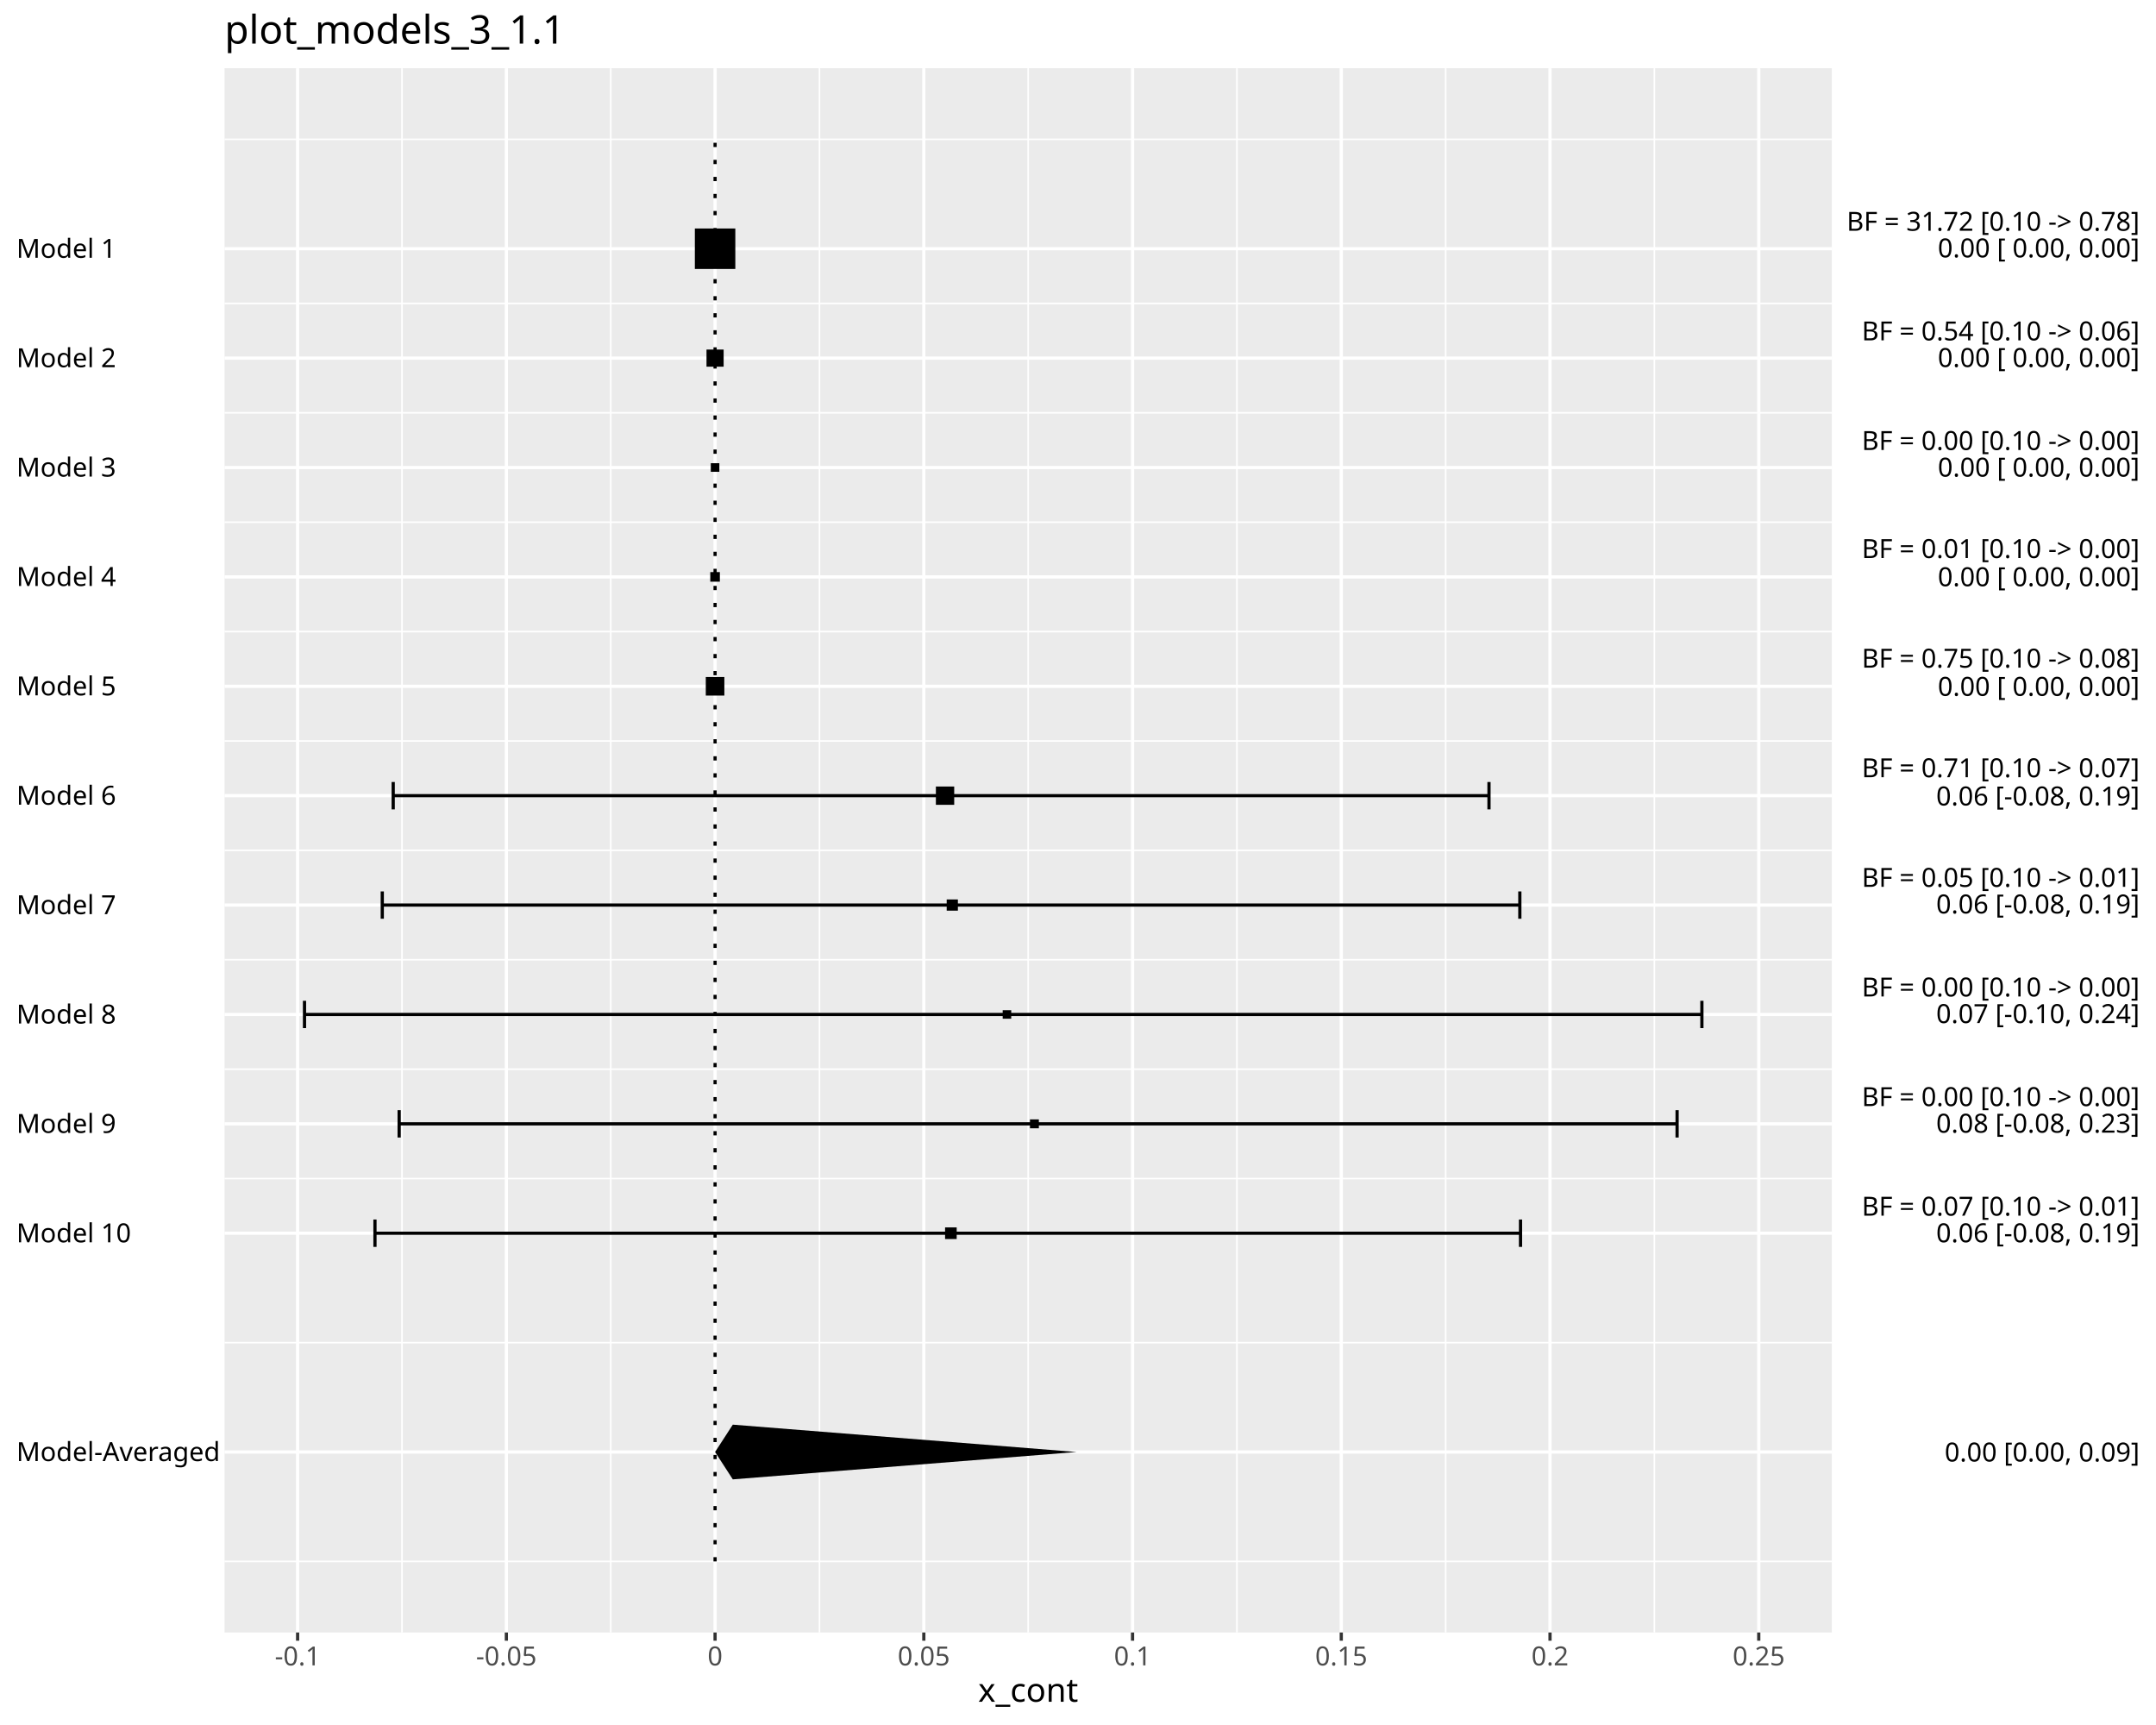
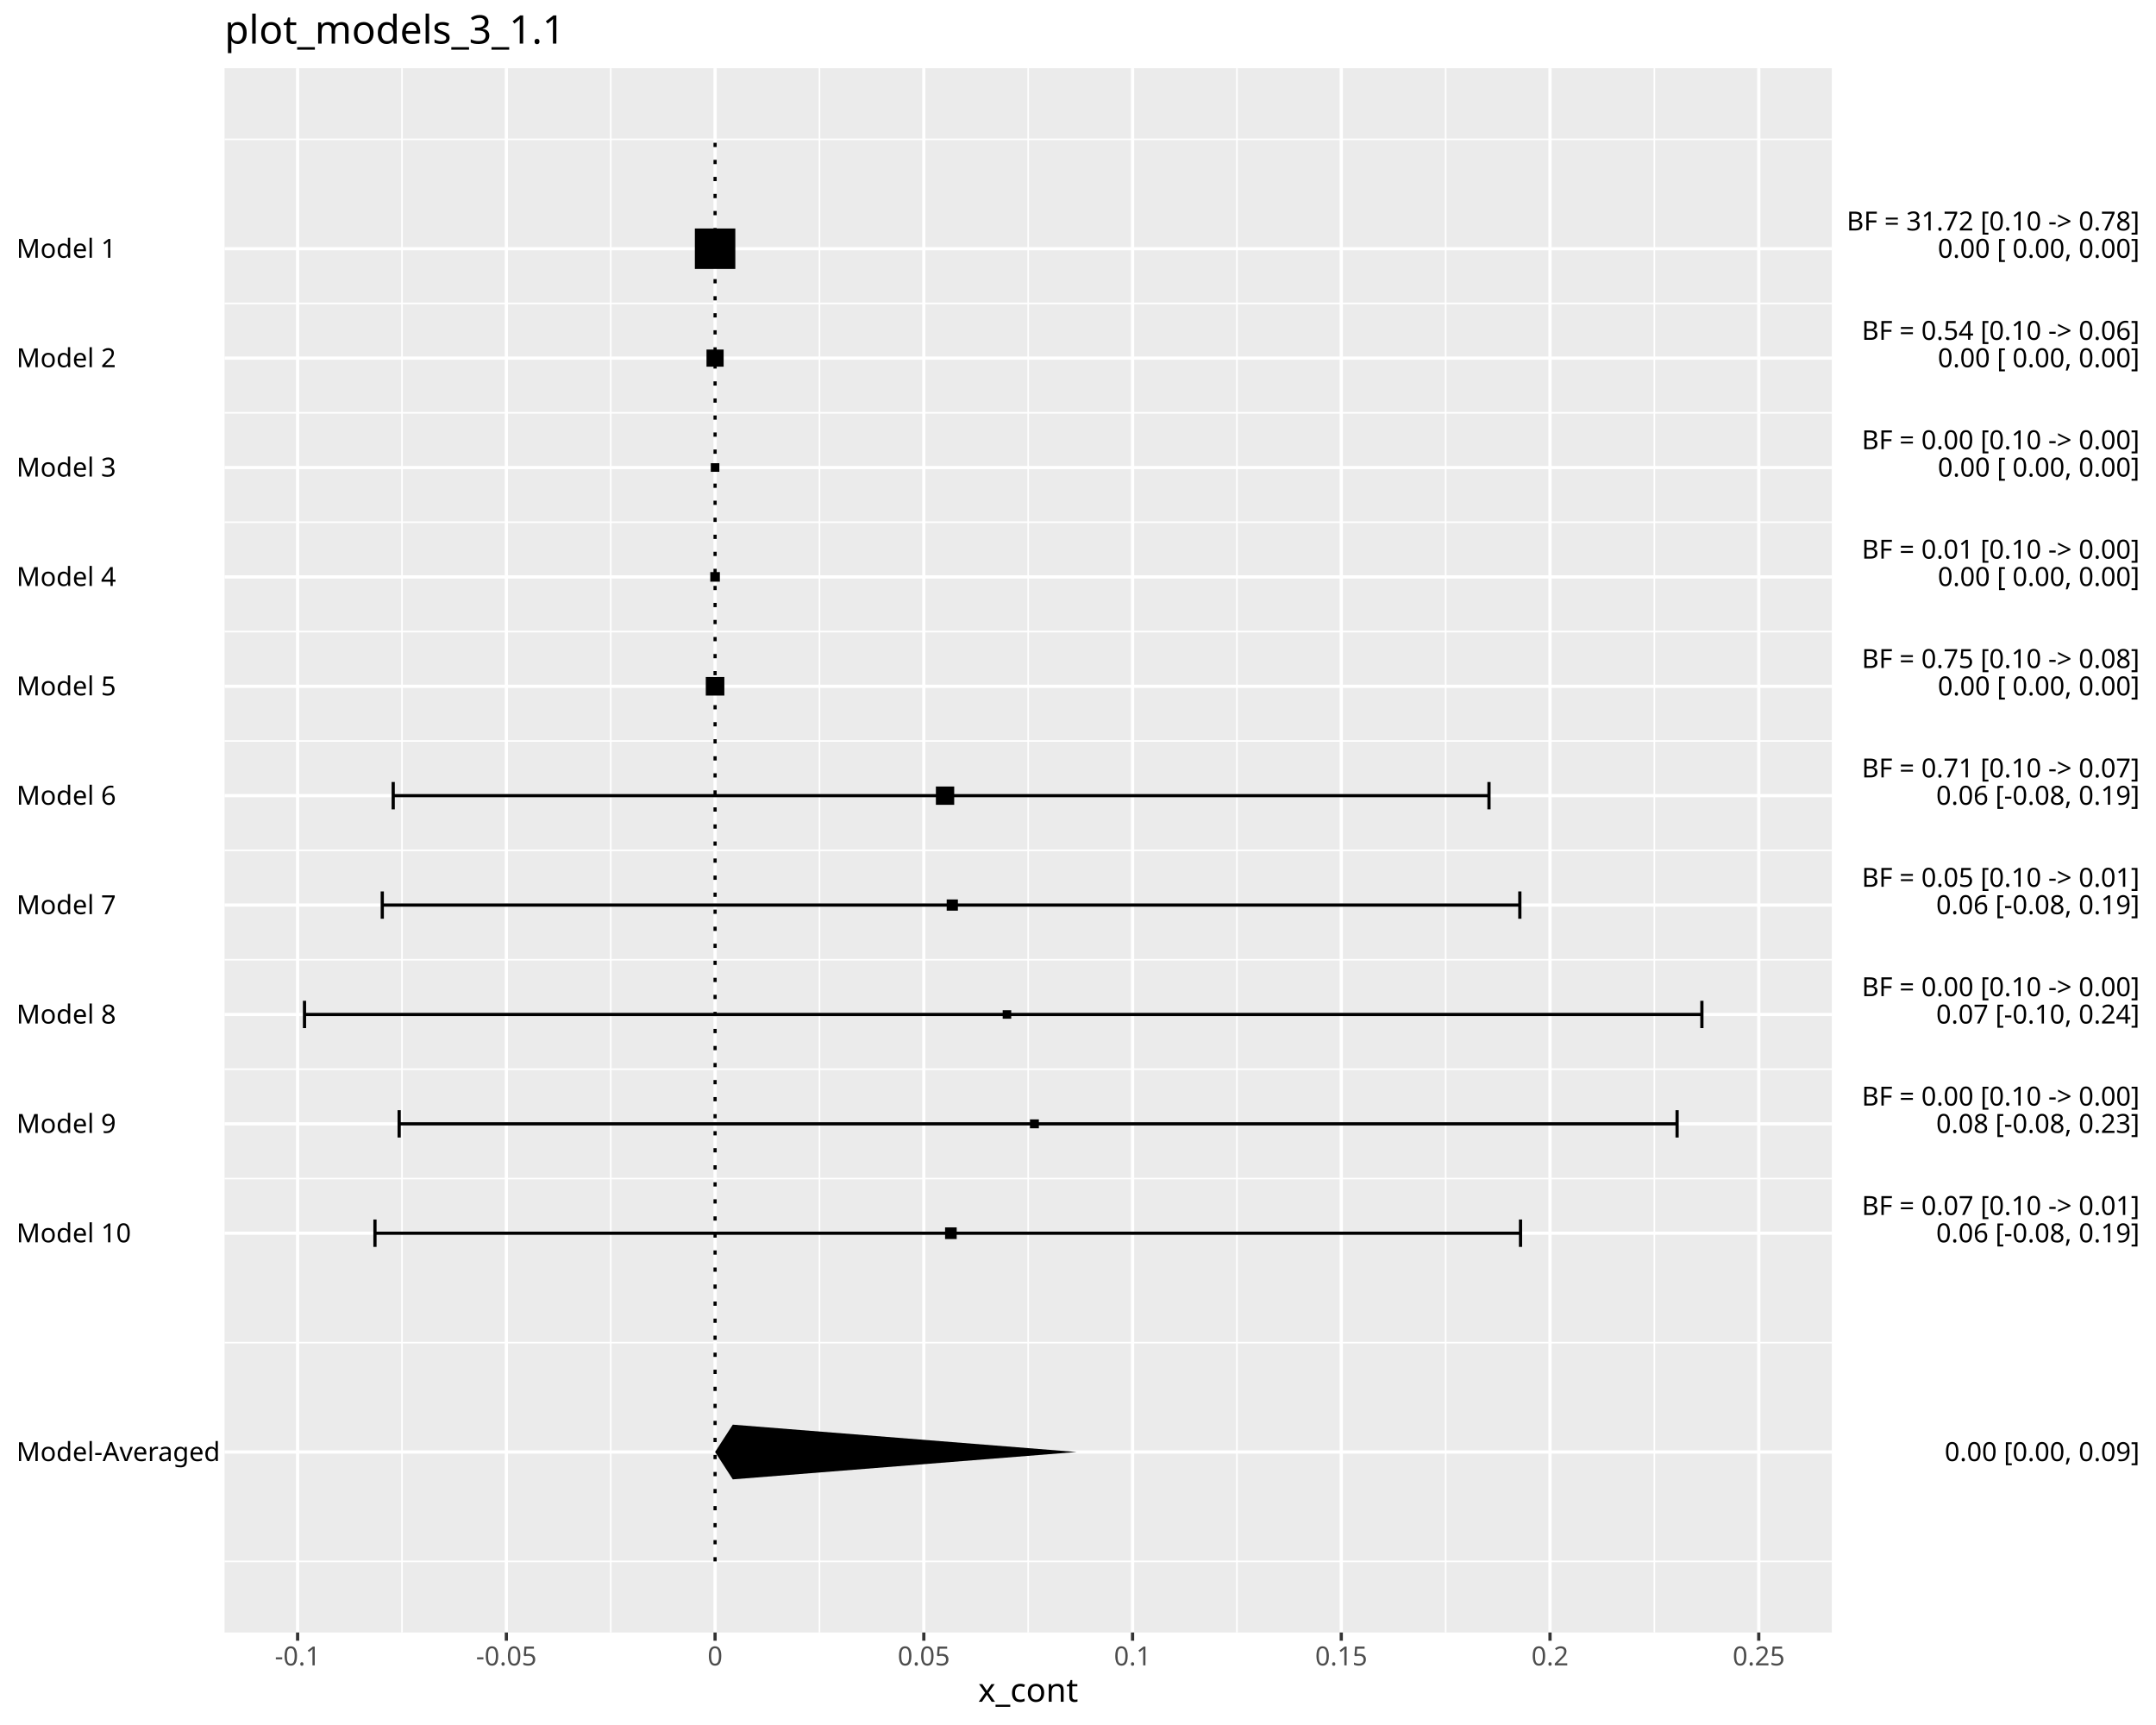
<svg xmlns="http://www.w3.org/2000/svg" class="svglite" data-engine-version="2.0" width="720.00pt" height="576.00pt" viewBox="0 0 720.00 576.00">
  <defs>
    <style type="text/css">
    .svglite line, .svglite polyline, .svglite polygon, .svglite path, .svglite rect, .svglite circle {
      fill: none;
      stroke: #000000;
      stroke-linecap: round;
      stroke-linejoin: round;
      stroke-miterlimit: 10.00;
    }
  </style>
  </defs>
  <rect width="100%" height="100%" style="stroke: none; fill: #FFFFFF;" />
  <defs>
    <clipPath id="cpMC4wMHw3MjAuMDB8MC4wMHw1NzYuMDA=">
      <rect x="0.00" y="0.00" width="720.00" height="576.00" />
    </clipPath>
  </defs>
  <g clip-path="url(#cpMC4wMHw3MjAuMDB8MC4wMHw1NzYuMDA=)">
    <rect x="0.00" y="0.00" width="720.00" height="576.00" style="stroke-width: 1.07; stroke: #FFFFFF; fill: #FFFFFF;" />
  </g>
  <defs>
    <clipPath id="cpNzQuOTl8NjExLjczfDIyLjc4fDU0NS4xMQ==">
      <rect x="74.99" y="22.78" width="536.74" height="522.33" />
    </clipPath>
  </defs>
  <g clip-path="url(#cpNzQuOTl8NjExLjczfDIyLjc4fDU0NS4xMQ==)">
    <rect x="74.99" y="22.78" width="536.74" height="522.33" style="stroke-width: 1.07; stroke: none; fill: #EBEBEB;" />
    <polyline points="74.99,521.37 611.73,521.37 " style="stroke-width: 0.53; stroke: #FFFFFF; stroke-linecap: butt;" />
    <polyline points="74.99,448.32 611.73,448.32 " style="stroke-width: 0.53; stroke: #FFFFFF; stroke-linecap: butt;" />
    <polyline points="74.99,393.53 611.73,393.53 " style="stroke-width: 0.53; stroke: #FFFFFF; stroke-linecap: butt;" />
    <polyline points="74.99,357.00 611.73,357.00 " style="stroke-width: 0.53; stroke: #FFFFFF; stroke-linecap: butt;" />
    <polyline points="74.99,320.47 611.73,320.47 " style="stroke-width: 0.53; stroke: #FFFFFF; stroke-linecap: butt;" />
    <polyline points="74.99,283.95 611.73,283.95 " style="stroke-width: 0.53; stroke: #FFFFFF; stroke-linecap: butt;" />
    <polyline points="74.99,247.42 611.73,247.42 " style="stroke-width: 0.53; stroke: #FFFFFF; stroke-linecap: butt;" />
    <polyline points="74.99,210.89 611.73,210.89 " style="stroke-width: 0.53; stroke: #FFFFFF; stroke-linecap: butt;" />
    <polyline points="74.99,174.37 611.73,174.37 " style="stroke-width: 0.53; stroke: #FFFFFF; stroke-linecap: butt;" />
    <polyline points="74.99,137.84 611.73,137.84 " style="stroke-width: 0.53; stroke: #FFFFFF; stroke-linecap: butt;" />
    <polyline points="74.99,101.32 611.73,101.32 " style="stroke-width: 0.53; stroke: #FFFFFF; stroke-linecap: butt;" />
    <polyline points="74.99,46.53 611.73,46.53 " style="stroke-width: 0.53; stroke: #FFFFFF; stroke-linecap: butt;" />
    <polyline points="134.24,545.11 134.24,22.78 " style="stroke-width: 0.53; stroke: #FFFFFF; stroke-linecap: butt;" />
    <polyline points="203.95,545.11 203.95,22.78 " style="stroke-width: 0.53; stroke: #FFFFFF; stroke-linecap: butt;" />
    <polyline points="273.66,545.11 273.66,22.78 " style="stroke-width: 0.53; stroke: #FFFFFF; stroke-linecap: butt;" />
    <polyline points="343.36,545.11 343.36,22.78 " style="stroke-width: 0.53; stroke: #FFFFFF; stroke-linecap: butt;" />
    <polyline points="413.07,545.11 413.07,22.78 " style="stroke-width: 0.53; stroke: #FFFFFF; stroke-linecap: butt;" />
    <polyline points="482.78,545.11 482.78,22.78 " style="stroke-width: 0.53; stroke: #FFFFFF; stroke-linecap: butt;" />
    <polyline points="552.48,545.11 552.48,22.78 " style="stroke-width: 0.53; stroke: #FFFFFF; stroke-linecap: butt;" />
    <polyline points="74.99,484.84 611.73,484.84 " style="stroke-width: 1.07; stroke: #FFFFFF; stroke-linecap: butt;" />
    <polyline points="74.99,411.79 611.73,411.79 " style="stroke-width: 1.07; stroke: #FFFFFF; stroke-linecap: butt;" />
    <polyline points="74.99,375.26 611.73,375.26 " style="stroke-width: 1.07; stroke: #FFFFFF; stroke-linecap: butt;" />
    <polyline points="74.99,338.74 611.73,338.74 " style="stroke-width: 1.07; stroke: #FFFFFF; stroke-linecap: butt;" />
    <polyline points="74.99,302.21 611.73,302.21 " style="stroke-width: 1.07; stroke: #FFFFFF; stroke-linecap: butt;" />
    <polyline points="74.99,265.68 611.73,265.68 " style="stroke-width: 1.07; stroke: #FFFFFF; stroke-linecap: butt;" />
    <polyline points="74.99,229.16 611.73,229.16 " style="stroke-width: 1.07; stroke: #FFFFFF; stroke-linecap: butt;" />
    <polyline points="74.99,192.63 611.73,192.63 " style="stroke-width: 1.07; stroke: #FFFFFF; stroke-linecap: butt;" />
    <polyline points="74.99,156.11 611.73,156.11 " style="stroke-width: 1.07; stroke: #FFFFFF; stroke-linecap: butt;" />
    <polyline points="74.99,119.58 611.73,119.58 " style="stroke-width: 1.07; stroke: #FFFFFF; stroke-linecap: butt;" />
    <polyline points="74.99,83.05 611.73,83.05 " style="stroke-width: 1.07; stroke: #FFFFFF; stroke-linecap: butt;" />
    <polyline points="99.39,545.11 99.39,22.78 " style="stroke-width: 1.07; stroke: #FFFFFF; stroke-linecap: butt;" />
    <polyline points="169.10,545.11 169.10,22.78 " style="stroke-width: 1.07; stroke: #FFFFFF; stroke-linecap: butt;" />
    <polyline points="238.80,545.11 238.80,22.78 " style="stroke-width: 1.07; stroke: #FFFFFF; stroke-linecap: butt;" />
    <polyline points="308.51,545.11 308.51,22.78 " style="stroke-width: 1.07; stroke: #FFFFFF; stroke-linecap: butt;" />
    <polyline points="378.22,545.11 378.22,22.78 " style="stroke-width: 1.07; stroke: #FFFFFF; stroke-linecap: butt;" />
    <polyline points="447.92,545.11 447.92,22.78 " style="stroke-width: 1.07; stroke: #FFFFFF; stroke-linecap: butt;" />
    <polyline points="517.63,545.11 517.63,22.78 " style="stroke-width: 1.07; stroke: #FFFFFF; stroke-linecap: butt;" />
    <polyline points="587.34,545.11 587.34,22.78 " style="stroke-width: 1.07; stroke: #FFFFFF; stroke-linecap: butt;" />
    <polyline points="507.78,416.36 507.78,407.22 " style="stroke-width: 1.07; stroke-linecap: butt;" />
    <polyline points="507.78,411.79 125.22,411.79 " style="stroke-width: 1.07; stroke-linecap: butt;" />
    <polyline points="125.22,416.36 125.22,407.22 " style="stroke-width: 1.07; stroke-linecap: butt;" />
    <polyline points="560.07,379.83 560.07,370.70 " style="stroke-width: 1.07; stroke-linecap: butt;" />
    <polyline points="560.07,375.26 133.30,375.26 " style="stroke-width: 1.07; stroke-linecap: butt;" />
    <polyline points="133.30,379.83 133.30,370.70 " style="stroke-width: 1.07; stroke-linecap: butt;" />
    <polyline points="568.35,343.30 568.35,334.17 " style="stroke-width: 1.07; stroke-linecap: butt;" />
    <polyline points="568.35,338.74 101.69,338.74 " style="stroke-width: 1.07; stroke-linecap: butt;" />
    <polyline points="101.69,343.30 101.69,334.17 " style="stroke-width: 1.07; stroke-linecap: butt;" />
    <polyline points="507.55,306.78 507.55,297.65 " style="stroke-width: 1.07; stroke-linecap: butt;" />
    <polyline points="507.55,302.21 127.66,302.21 " style="stroke-width: 1.07; stroke-linecap: butt;" />
    <polyline points="127.66,306.78 127.66,297.65 " style="stroke-width: 1.07; stroke-linecap: butt;" />
    <polyline points="497.25,270.25 497.25,261.12 " style="stroke-width: 1.07; stroke-linecap: butt;" />
    <polyline points="497.25,265.68 131.31,265.68 " style="stroke-width: 1.07; stroke-linecap: butt;" />
    <polyline points="131.31,270.25 131.31,261.12 " style="stroke-width: 1.07; stroke-linecap: butt;" />
    <polygon points="315.61,413.73 319.49,413.73 319.49,409.85 315.61,409.85 " style="stroke-width: 0.71; stroke: none; fill: #000000;" />
    <polygon points="343.96,376.75 346.93,376.75 346.93,373.78 343.96,373.78 " style="stroke-width: 0.71; stroke: none; fill: #000000;" />
    <polygon points="334.85,340.16 337.70,340.16 337.70,337.32 334.85,337.32 " style="stroke-width: 0.71; stroke: none; fill: #000000;" />
    <polygon points="316.15,304.08 319.89,304.08 319.89,300.34 316.15,300.34 " style="stroke-width: 0.71; stroke: none; fill: #000000;" />
    <polygon points="312.54,268.74 318.66,268.74 318.66,262.63 312.54,262.63 " style="stroke-width: 0.71; stroke: none; fill: #000000;" />
    <polygon points="235.70,232.26 241.90,232.26 241.90,226.06 235.70,226.06 " style="stroke-width: 0.71; stroke: none; fill: #000000;" />
    <polygon points="237.20,194.23 240.40,194.23 240.40,191.03 237.20,191.03 " style="stroke-width: 0.71; stroke: none; fill: #000000;" />
    <polygon points="237.37,157.54 240.23,157.54 240.23,154.67 237.37,154.67 " style="stroke-width: 0.71; stroke: none; fill: #000000;" />
    <polygon points="235.94,122.44 241.66,122.44 241.66,116.72 235.94,116.72 " style="stroke-width: 0.71; stroke: none; fill: #000000;" />
    <polygon points="232.05,89.81 245.56,89.81 245.56,76.30 232.05,76.30 " style="stroke-width: 0.71; stroke: none; fill: #000000;" />
-     <polygon points="238.80,484.84 244.72,475.71 359.54,484.84 244.72,493.98 " style="stroke-width: 1.07; stroke: none; fill: #000000;" />
+     <polygon points="238.80,484.84 244.72,475.71 359.54,484.84 244.72,493.98 " style="stroke-width: 1.07; stroke: none; stroke-linecap: butt; fill: #000000;" />
    <polyline points="238.80,521.37 238.80,46.53 " style="stroke-width: 1.07; stroke-dasharray: 1.42,4.27; stroke-linecap: butt;" />
  </g>
  <g clip-path="url(#cpMC4wMHw3MjAuMDB8MC4wMHw1NzYuMDA=)">
    <text x="5.48" y="487.87" style="font-size: 8.80px; font-family: sans;" textLength="64.58px" lengthAdjust="spacingAndGlyphs">Model-Averaged</text>
    <text x="5.48" y="414.82" style="font-size: 8.80px; font-family: sans;" textLength="36.20px" lengthAdjust="spacingAndGlyphs">Model 10</text>
    <text x="5.48" y="378.29" style="font-size: 8.80px; font-family: sans;" textLength="31.31px" lengthAdjust="spacingAndGlyphs">Model 9</text>
    <text x="5.48" y="341.77" style="font-size: 8.80px; font-family: sans;" textLength="31.31px" lengthAdjust="spacingAndGlyphs">Model 8</text>
    <text x="5.48" y="305.24" style="font-size: 8.80px; font-family: sans;" textLength="31.31px" lengthAdjust="spacingAndGlyphs">Model 7</text>
    <text x="5.48" y="268.71" style="font-size: 8.80px; font-family: sans;" textLength="31.31px" lengthAdjust="spacingAndGlyphs">Model 6</text>
    <text x="5.48" y="232.19" style="font-size: 8.80px; font-family: sans;" textLength="31.31px" lengthAdjust="spacingAndGlyphs">Model 5</text>
    <text x="5.48" y="195.66" style="font-size: 8.80px; font-family: sans;" textLength="31.31px" lengthAdjust="spacingAndGlyphs">Model 4</text>
    <text x="5.48" y="159.13" style="font-size: 8.80px; font-family: sans;" textLength="31.31px" lengthAdjust="spacingAndGlyphs">Model 3</text>
    <text x="5.48" y="122.61" style="font-size: 8.80px; font-family: sans;" textLength="31.31px" lengthAdjust="spacingAndGlyphs">Model 2</text>
    <text x="5.48" y="86.08" style="font-size: 8.80px; font-family: sans;" textLength="31.31px" lengthAdjust="spacingAndGlyphs">Model 1</text>
-     <text x="714.52" y="488.01" text-anchor="end" style="font-size: 8.80px; font-family: sans;" textLength="63.61px" lengthAdjust="spacingAndGlyphs">0.00 [0.00, 0.09]</text>
-     <text x="714.52" y="414.81" text-anchor="end" style="font-size: 8.80px; font-family: sans;" textLength="66.54px" lengthAdjust="spacingAndGlyphs">0.06 [-0.08, 0.19]</text>
-     <text x="714.52" y="378.21" text-anchor="end" style="font-size: 8.80px; font-family: sans;" textLength="66.54px" lengthAdjust="spacingAndGlyphs">0.08 [-0.08, 0.23]</text>
-     <text x="714.52" y="341.61" text-anchor="end" style="font-size: 8.80px; font-family: sans;" textLength="66.54px" lengthAdjust="spacingAndGlyphs">0.07 [-0.10, 0.24]</text>
-     <text x="714.52" y="305.01" text-anchor="end" style="font-size: 8.80px; font-family: sans;" textLength="66.54px" lengthAdjust="spacingAndGlyphs">0.06 [-0.08, 0.19]</text>
-     <text x="714.52" y="268.94" text-anchor="end" style="font-size: 8.80px; font-family: sans;" textLength="66.54px" lengthAdjust="spacingAndGlyphs">0.06 [-0.08, 0.19]</text>
-     <text x="714.52" y="232.34" text-anchor="end" style="font-size: 8.80px; font-family: sans;" textLength="66.05px" lengthAdjust="spacingAndGlyphs">0.00 [ 0.00, 0.00]</text>
-     <text x="714.52" y="195.74" text-anchor="end" style="font-size: 8.80px; font-family: sans;" textLength="66.05px" lengthAdjust="spacingAndGlyphs">0.00 [ 0.00, 0.00]</text>
-     <text x="714.52" y="159.14" text-anchor="end" style="font-size: 8.80px; font-family: sans;" textLength="66.05px" lengthAdjust="spacingAndGlyphs">0.00 [ 0.00, 0.00]</text>
-     <text x="714.52" y="122.54" text-anchor="end" style="font-size: 8.80px; font-family: sans;" textLength="66.05px" lengthAdjust="spacingAndGlyphs">0.00 [ 0.00, 0.00]</text>
-     <text x="714.52" y="85.94" text-anchor="end" style="font-size: 8.80px; font-family: sans;" textLength="66.05px" lengthAdjust="spacingAndGlyphs">0.00 [ 0.00, 0.00]</text>
-     <text x="714.52" y="405.92" text-anchor="end" style="font-size: 8.80px; font-family: sans;" textLength="95.40px" lengthAdjust="spacingAndGlyphs">BF =  0.07 [0.10 -&gt; 0.01]</text>
-     <text x="714.52" y="369.33" text-anchor="end" style="font-size: 8.80px; font-family: sans;" textLength="95.40px" lengthAdjust="spacingAndGlyphs">BF =  0.00 [0.10 -&gt; 0.00]</text>
-     <text x="714.52" y="332.73" text-anchor="end" style="font-size: 8.80px; font-family: sans;" textLength="95.40px" lengthAdjust="spacingAndGlyphs">BF =  0.00 [0.10 -&gt; 0.00]</text>
-     <text x="714.52" y="296.13" text-anchor="end" style="font-size: 8.80px; font-family: sans;" textLength="95.40px" lengthAdjust="spacingAndGlyphs">BF =  0.05 [0.10 -&gt; 0.01]</text>
-     <text x="714.52" y="259.53" text-anchor="end" style="font-size: 8.80px; font-family: sans;" textLength="95.40px" lengthAdjust="spacingAndGlyphs">BF =  0.71 [0.10 -&gt; 0.07]</text>
-     <text x="714.52" y="222.93" text-anchor="end" style="font-size: 8.80px; font-family: sans;" textLength="95.40px" lengthAdjust="spacingAndGlyphs">BF =  0.75 [0.10 -&gt; 0.08]</text>
-     <text x="714.52" y="186.33" text-anchor="end" style="font-size: 8.80px; font-family: sans;" textLength="95.40px" lengthAdjust="spacingAndGlyphs">BF =  0.01 [0.10 -&gt; 0.00]</text>
-     <text x="714.52" y="150.25" text-anchor="end" style="font-size: 8.80px; font-family: sans;" textLength="95.40px" lengthAdjust="spacingAndGlyphs">BF =  0.00 [0.10 -&gt; 0.00]</text>
-     <text x="714.52" y="113.65" text-anchor="end" style="font-size: 8.80px; font-family: sans;" textLength="95.40px" lengthAdjust="spacingAndGlyphs">BF =  0.54 [0.10 -&gt; 0.06]</text>
-     <text x="714.52" y="77.05" text-anchor="end" style="font-size: 8.80px; font-family: sans;" textLength="97.85px" lengthAdjust="spacingAndGlyphs">BF = 31.72 [0.10 -&gt; 0.78]</text>
+     <text x="714.52" y="487.87" text-anchor="end" style="font-size: 8.80px; font-family: sans;" textLength="63.61px" lengthAdjust="spacingAndGlyphs">0.00 [0.00, 0.09]</text>
+     <text x="714.52" y="414.82" text-anchor="end" style="font-size: 8.80px; font-family: sans;" textLength="66.54px" lengthAdjust="spacingAndGlyphs">0.06 [-0.08, 0.19]</text>
+     <text x="714.52" y="378.29" text-anchor="end" style="font-size: 8.80px; font-family: sans;" textLength="66.54px" lengthAdjust="spacingAndGlyphs">0.08 [-0.08, 0.23]</text>
+     <text x="714.52" y="341.77" text-anchor="end" style="font-size: 8.80px; font-family: sans;" textLength="66.54px" lengthAdjust="spacingAndGlyphs">0.07 [-0.10, 0.24]</text>
+     <text x="714.52" y="305.24" text-anchor="end" style="font-size: 8.80px; font-family: sans;" textLength="66.54px" lengthAdjust="spacingAndGlyphs">0.06 [-0.08, 0.19]</text>
+     <text x="714.52" y="268.71" text-anchor="end" style="font-size: 8.80px; font-family: sans;" textLength="66.54px" lengthAdjust="spacingAndGlyphs">0.06 [-0.08, 0.19]</text>
+     <text x="714.52" y="232.19" text-anchor="end" style="font-size: 8.80px; font-family: sans;" textLength="66.05px" lengthAdjust="spacingAndGlyphs">0.00 [ 0.00, 0.00]</text>
+     <text x="714.52" y="195.66" text-anchor="end" style="font-size: 8.80px; font-family: sans;" textLength="66.05px" lengthAdjust="spacingAndGlyphs">0.00 [ 0.00, 0.00]</text>
+     <text x="714.52" y="159.13" text-anchor="end" style="font-size: 8.80px; font-family: sans;" textLength="66.05px" lengthAdjust="spacingAndGlyphs">0.00 [ 0.00, 0.00]</text>
+     <text x="714.52" y="122.61" text-anchor="end" style="font-size: 8.80px; font-family: sans;" textLength="66.05px" lengthAdjust="spacingAndGlyphs">0.00 [ 0.00, 0.00]</text>
+     <text x="714.52" y="86.08" text-anchor="end" style="font-size: 8.80px; font-family: sans;" textLength="66.05px" lengthAdjust="spacingAndGlyphs">0.00 [ 0.00, 0.00]</text>
+     <text x="714.52" y="405.69" text-anchor="end" style="font-size: 8.80px; font-family: sans;" textLength="95.40px" lengthAdjust="spacingAndGlyphs">BF =  0.07 [0.10 -&gt; 0.01]</text>
+     <text x="714.52" y="369.16" text-anchor="end" style="font-size: 8.80px; font-family: sans;" textLength="95.40px" lengthAdjust="spacingAndGlyphs">BF =  0.00 [0.10 -&gt; 0.00]</text>
+     <text x="714.52" y="332.63" text-anchor="end" style="font-size: 8.80px; font-family: sans;" textLength="95.40px" lengthAdjust="spacingAndGlyphs">BF =  0.00 [0.10 -&gt; 0.00]</text>
+     <text x="714.52" y="296.11" text-anchor="end" style="font-size: 8.80px; font-family: sans;" textLength="95.40px" lengthAdjust="spacingAndGlyphs">BF =  0.05 [0.10 -&gt; 0.01]</text>
+     <text x="714.52" y="259.58" text-anchor="end" style="font-size: 8.80px; font-family: sans;" textLength="95.40px" lengthAdjust="spacingAndGlyphs">BF =  0.71 [0.10 -&gt; 0.07]</text>
+     <text x="714.52" y="223.05" text-anchor="end" style="font-size: 8.80px; font-family: sans;" textLength="95.40px" lengthAdjust="spacingAndGlyphs">BF =  0.75 [0.10 -&gt; 0.08]</text>
+     <text x="714.52" y="186.53" text-anchor="end" style="font-size: 8.80px; font-family: sans;" textLength="95.40px" lengthAdjust="spacingAndGlyphs">BF =  0.01 [0.10 -&gt; 0.00]</text>
+     <text x="714.52" y="150.00" text-anchor="end" style="font-size: 8.80px; font-family: sans;" textLength="95.40px" lengthAdjust="spacingAndGlyphs">BF =  0.00 [0.10 -&gt; 0.00]</text>
+     <text x="714.52" y="113.48" text-anchor="end" style="font-size: 8.80px; font-family: sans;" textLength="95.40px" lengthAdjust="spacingAndGlyphs">BF =  0.54 [0.10 -&gt; 0.06]</text>
+     <text x="714.52" y="76.95" text-anchor="end" style="font-size: 8.80px; font-family: sans;" textLength="97.85px" lengthAdjust="spacingAndGlyphs">BF = 31.72 [0.10 -&gt; 0.78]</text>
    <polyline points="99.39,547.85 99.39,545.11 " style="stroke-width: 1.07; stroke: #333333; stroke-linecap: butt;" />
    <polyline points="169.10,547.85 169.10,545.11 " style="stroke-width: 1.07; stroke: #333333; stroke-linecap: butt;" />
    <polyline points="238.80,547.85 238.80,545.11 " style="stroke-width: 1.07; stroke: #333333; stroke-linecap: butt;" />
    <polyline points="308.51,547.85 308.51,545.11 " style="stroke-width: 1.07; stroke: #333333; stroke-linecap: butt;" />
    <polyline points="378.22,547.85 378.22,545.11 " style="stroke-width: 1.07; stroke: #333333; stroke-linecap: butt;" />
    <polyline points="447.92,547.85 447.92,545.11 " style="stroke-width: 1.07; stroke: #333333; stroke-linecap: butt;" />
    <polyline points="517.63,547.85 517.63,545.11 " style="stroke-width: 1.07; stroke: #333333; stroke-linecap: butt;" />
    <polyline points="587.34,547.85 587.34,545.11 " style="stroke-width: 1.07; stroke: #333333; stroke-linecap: butt;" />
    <text x="99.39" y="556.10" text-anchor="middle" style="font-size: 8.80px; fill: #4D4D4D; font-family: sans;" textLength="15.16px" lengthAdjust="spacingAndGlyphs">-0.1</text>
    <text x="169.10" y="556.10" text-anchor="middle" style="font-size: 8.80px; fill: #4D4D4D; font-family: sans;" textLength="20.06px" lengthAdjust="spacingAndGlyphs">-0.05</text>
    <text x="238.80" y="556.10" text-anchor="middle" style="font-size: 8.80px; fill: #4D4D4D; font-family: sans;" textLength="4.89px" lengthAdjust="spacingAndGlyphs">0</text>
    <text x="308.51" y="556.10" text-anchor="middle" style="font-size: 8.80px; fill: #4D4D4D; font-family: sans;" textLength="17.13px" lengthAdjust="spacingAndGlyphs">0.05</text>
    <text x="378.22" y="556.10" text-anchor="middle" style="font-size: 8.80px; fill: #4D4D4D; font-family: sans;" textLength="12.23px" lengthAdjust="spacingAndGlyphs">0.1</text>
    <text x="447.92" y="556.10" text-anchor="middle" style="font-size: 8.80px; fill: #4D4D4D; font-family: sans;" textLength="17.13px" lengthAdjust="spacingAndGlyphs">0.15</text>
    <text x="517.63" y="556.10" text-anchor="middle" style="font-size: 8.80px; fill: #4D4D4D; font-family: sans;" textLength="12.23px" lengthAdjust="spacingAndGlyphs">0.2</text>
    <text x="587.34" y="556.10" text-anchor="middle" style="font-size: 8.80px; fill: #4D4D4D; font-family: sans;" textLength="17.13px" lengthAdjust="spacingAndGlyphs">0.25</text>
    <text x="343.36" y="568.24" text-anchor="middle" style="font-size: 11.00px; font-family: sans;" textLength="32.42px" lengthAdjust="spacingAndGlyphs">x_cont</text>
    <text x="74.99" y="14.56" style="font-size: 13.20px; font-family: sans;" textLength="111.56px" lengthAdjust="spacingAndGlyphs">plot_models_3_1.1</text>
  </g>
</svg>
